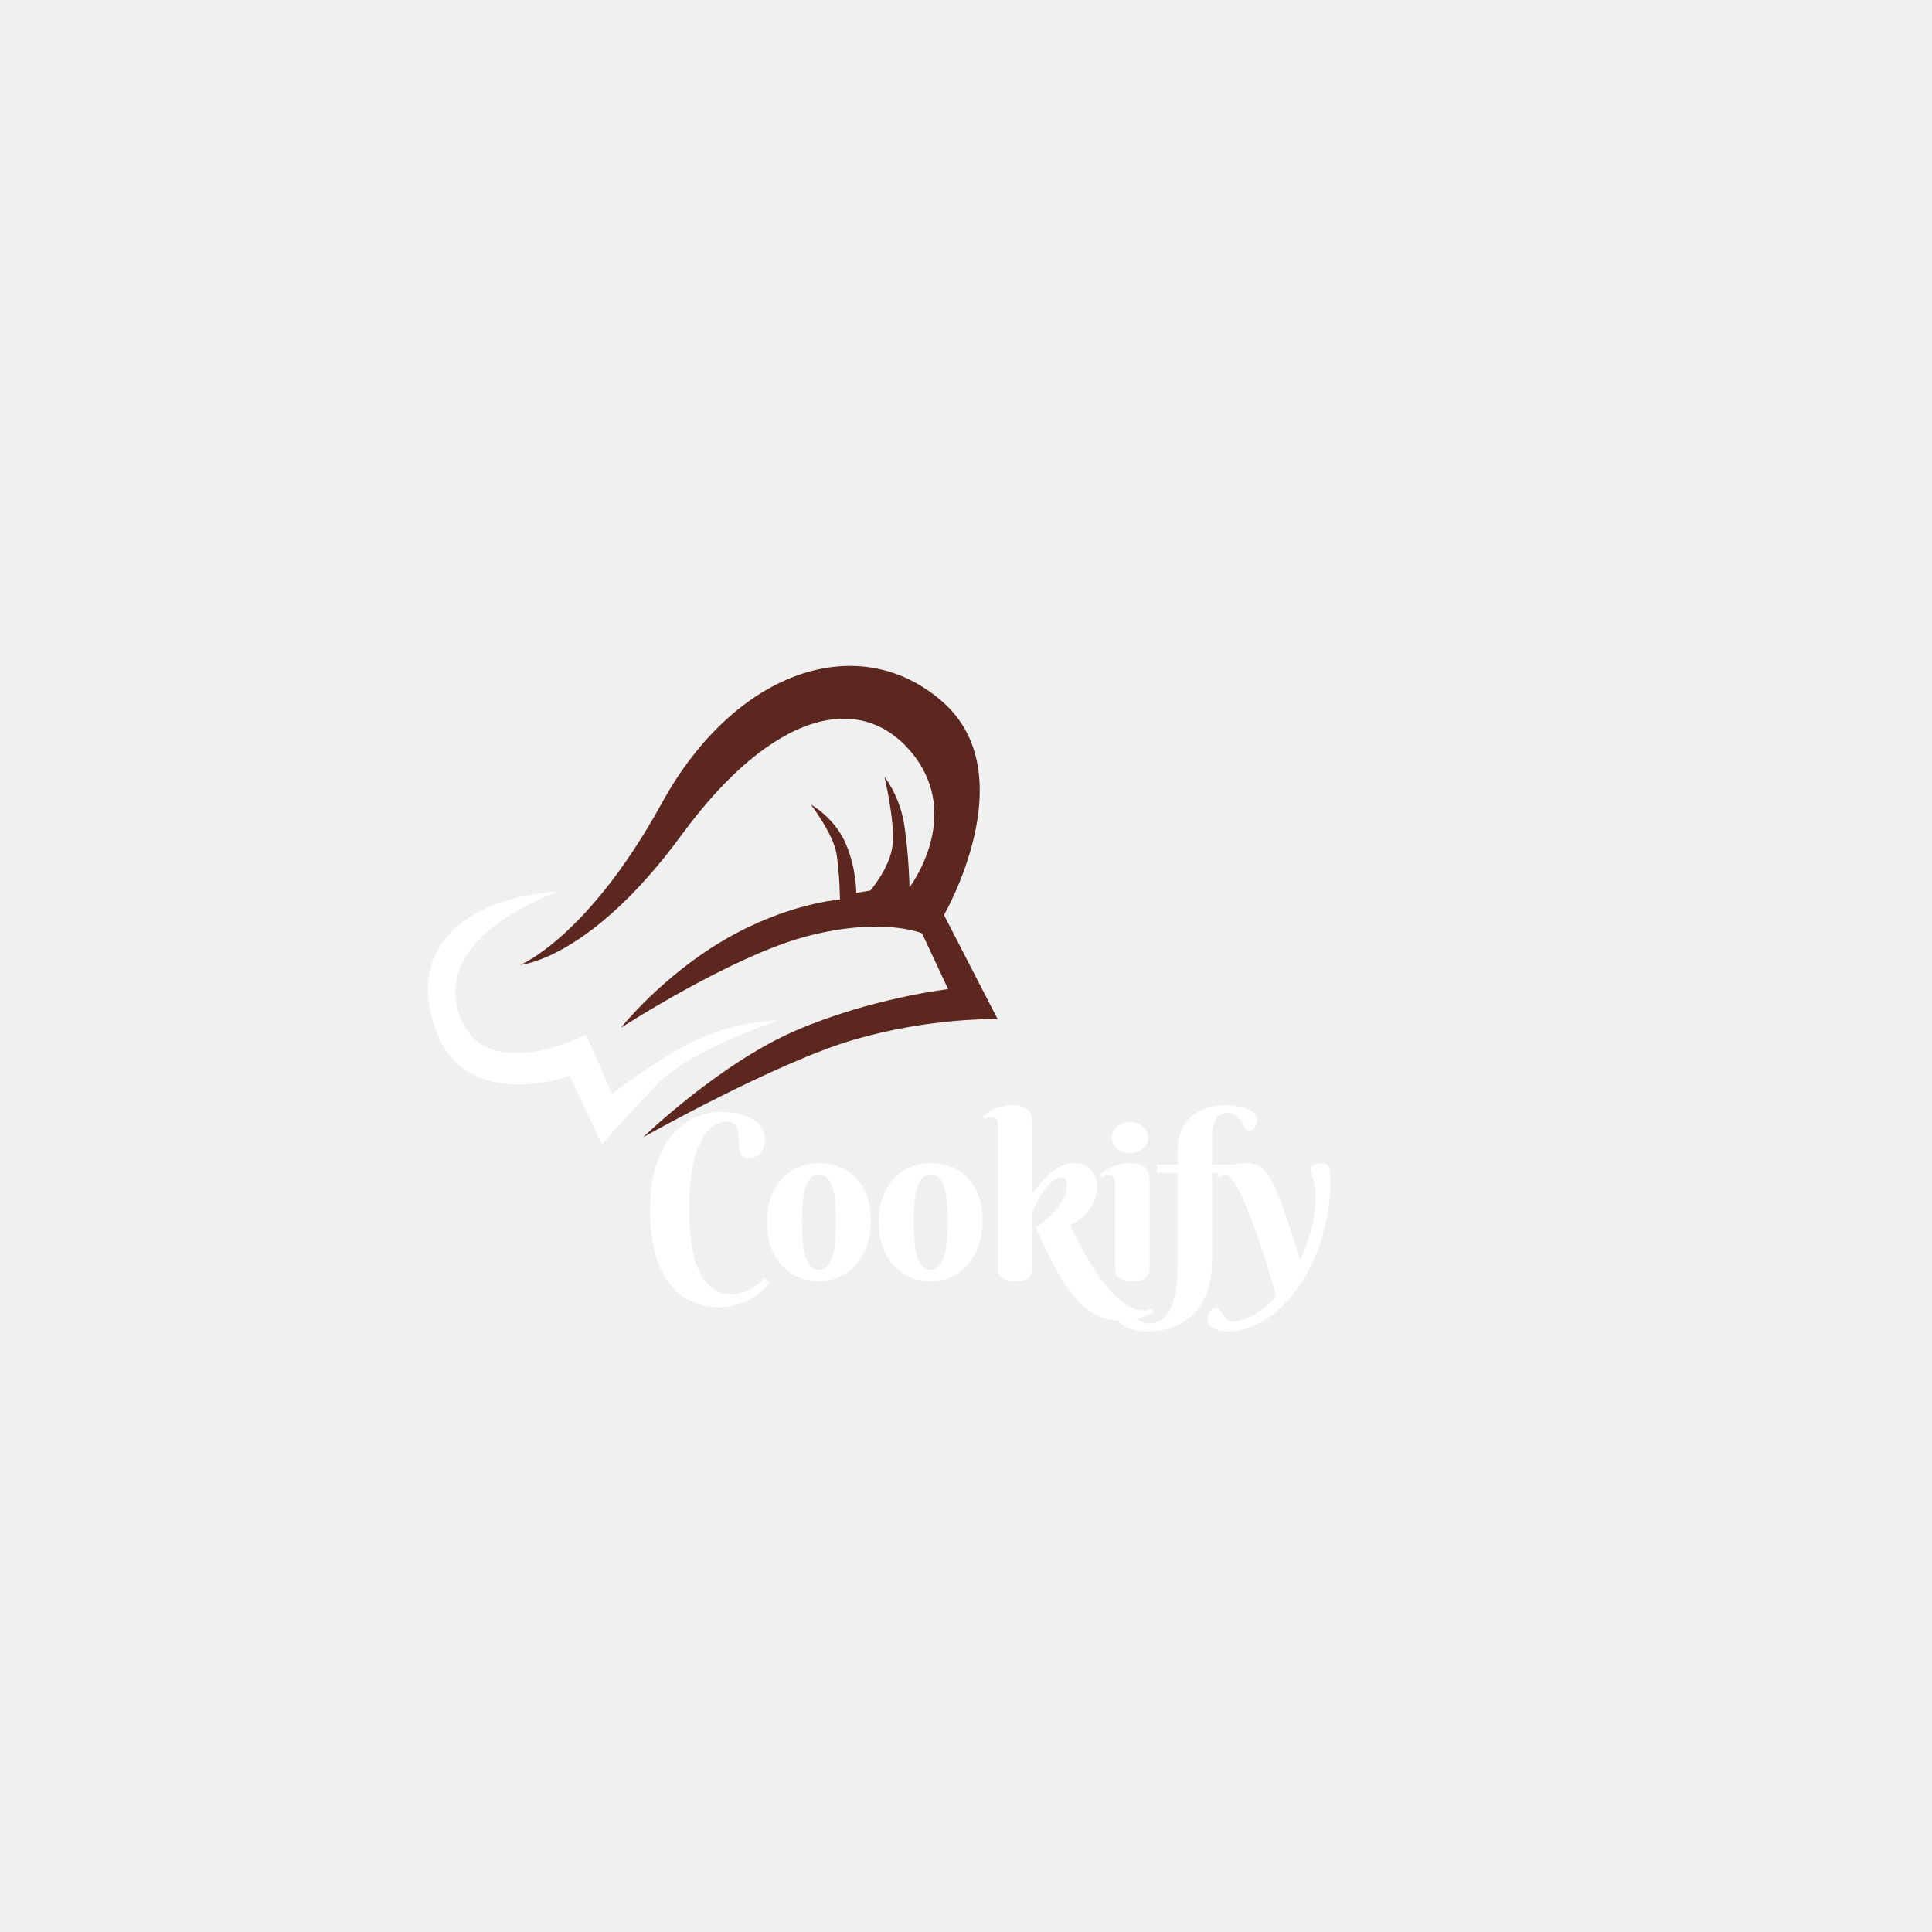
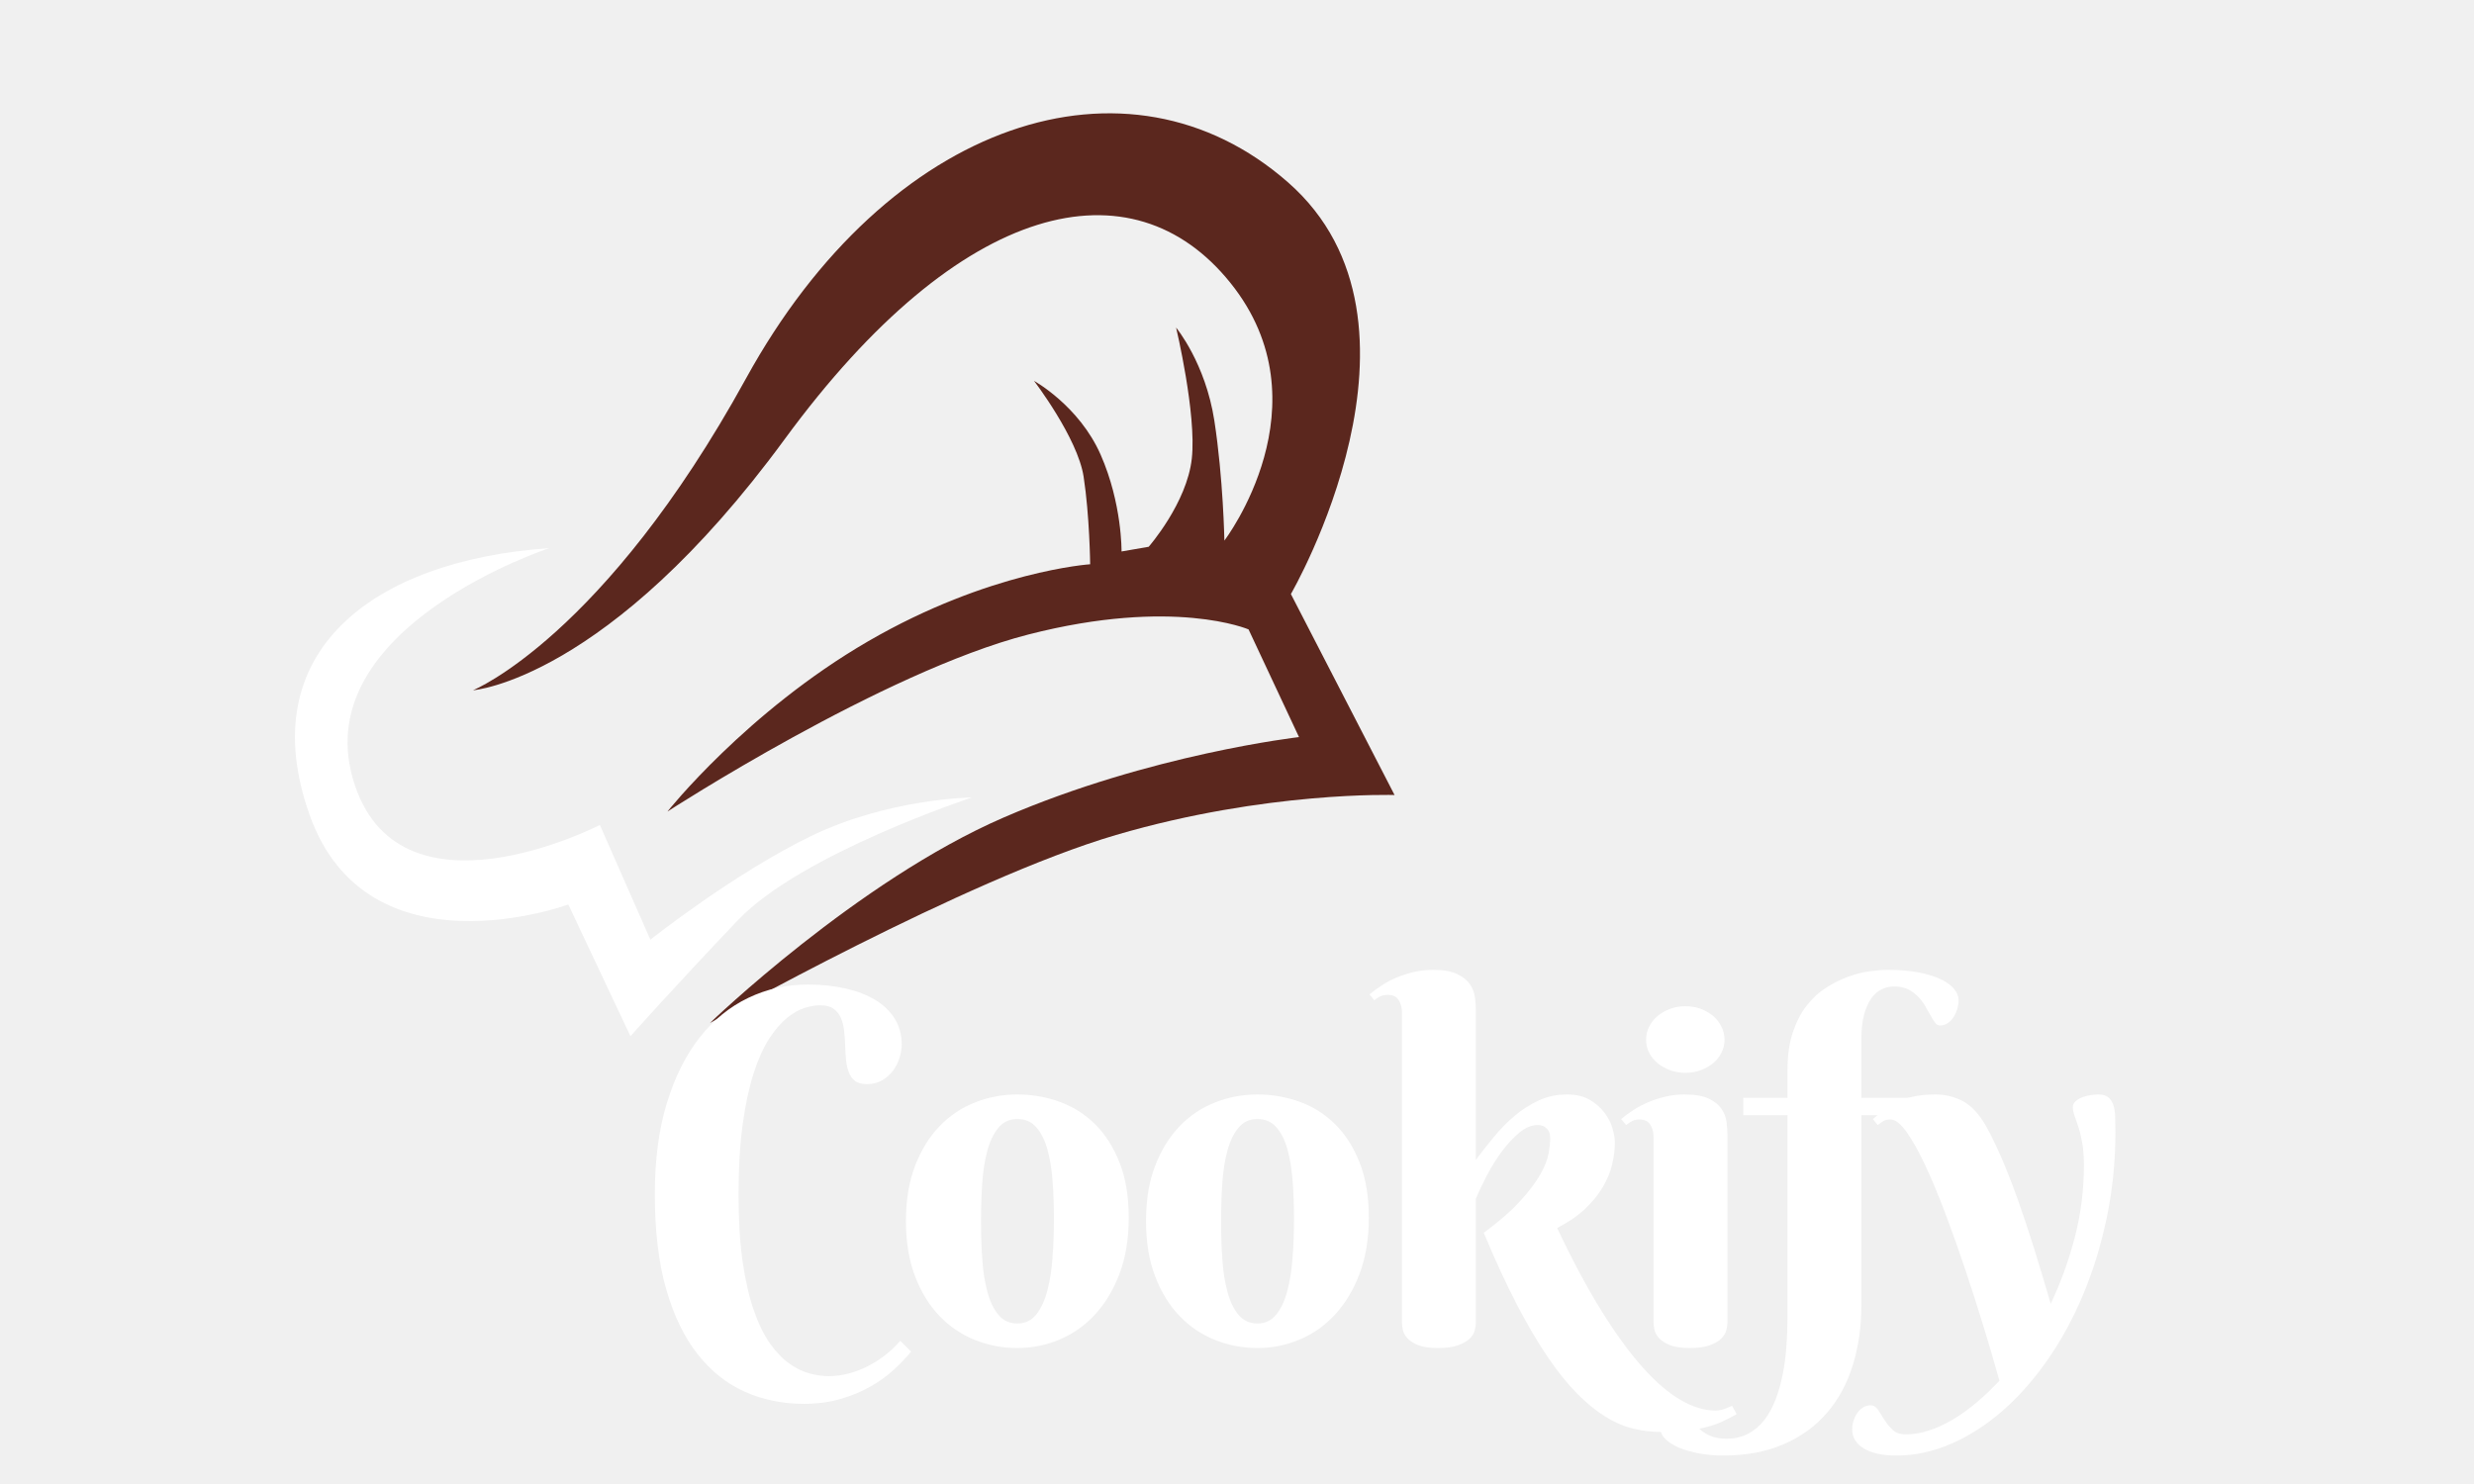
- <svg xmlns="http://www.w3.org/2000/svg" width="500" zoomAndPan="magnify" viewBox="0 0 375 375" height="500" preserveAspectRatio="xMidYMid meet" version="1.0">
+ <svg xmlns="http://www.w3.org/2000/svg" width="1500" zoomAndPan="magnify" viewBox="0 0 1125 675" height="900" preserveAspectRatio="xMidYMid meet" version="1.0">
  <defs>
    <g />
-     <clipPath id="02587de6a6">
-       <path d="M 100 129 L 194 129 L 194 221 L 100 221 Z M 100 129 " clip-rule="nonzero" />
+     <clipPath id="8eb0eba9bb">
+       <path d="M 215 51 L 635 51 L 635 466 L 215 466 Z M 215 51 " clip-rule="nonzero" />
    </clipPath>
-     <clipPath id="3aa1345e8c">
-       <path d="M 71.527 136.754 L 193.832 117.891 L 207.777 208.324 L 85.473 227.184 Z M 71.527 136.754 " clip-rule="nonzero" />
+     <clipPath id="72e145c9e2">
+       <path d="M 81.871 85.434 L 636.238 -0.055 L 699.129 407.762 L 144.762 493.254 Z M 81.871 85.434 " clip-rule="nonzero" />
    </clipPath>
-     <clipPath id="cdd32c6d35">
-       <path d="M 71.527 136.754 L 193.832 117.891 L 207.777 208.324 L 85.473 227.184 Z M 71.527 136.754 " clip-rule="nonzero" />
+     <clipPath id="bb3c894990">
+       <path d="M 81.871 85.434 L 636.238 -0.055 L 699.129 407.762 L 144.762 493.254 Z M 81.871 85.434 " clip-rule="nonzero" />
    </clipPath>
-     <clipPath id="50acee136a">
-       <path d="M 83 172 L 152 172 L 152 223 L 83 223 Z M 83 172 " clip-rule="nonzero" />
+     <clipPath id="9d67ae61e7">
+       <path d="M 134 249 L 442 249 L 442 472 L 134 472 Z M 134 249 " clip-rule="nonzero" />
    </clipPath>
-     <clipPath id="3ad47861d8">
-       <path d="M 71.527 136.754 L 193.832 117.891 L 207.777 208.324 L 85.473 227.184 Z M 71.527 136.754 " clip-rule="nonzero" />
+     <clipPath id="10514c4762">
+       <path d="M 81.871 85.434 L 636.238 -0.055 L 699.129 407.762 L 144.762 493.254 Z M 81.871 85.434 " clip-rule="nonzero" />
    </clipPath>
-     <clipPath id="f421af3782">
-       <path d="M 71.527 136.754 L 193.832 117.891 L 207.777 208.324 L 85.473 227.184 Z M 71.527 136.754 " clip-rule="nonzero" />
+     <clipPath id="7d83f3d5cf">
+       <path d="M 81.871 85.434 L 636.238 -0.055 L 699.129 407.762 L 144.762 493.254 Z M 81.871 85.434 " clip-rule="nonzero" />
    </clipPath>
  </defs>
-   <g clip-path="url(#02587de6a6)">
-     <g clip-path="url(#3aa1345e8c)">
-       <g clip-path="url(#cdd32c6d35)">
-         <path fill="#5b271e" d="M 100.984 187.281 C 100.984 187.281 114.543 186.293 132.32 162.031 C 150.102 137.77 167.312 134.07 177.141 146.312 C 186.973 158.555 176.535 172.23 176.535 172.23 C 176.535 172.23 176.422 165.992 175.523 160.172 C 174.629 154.355 171.68 150.809 171.68 150.809 C 171.68 150.809 173.75 159.492 173.258 163.977 C 172.77 168.457 168.922 172.852 168.922 172.852 L 166.191 173.324 C 166.191 173.324 166.262 168.52 164.09 163.59 C 161.918 158.656 157.391 156.164 157.391 156.164 C 157.391 156.164 161.777 161.895 162.379 165.805 C 162.984 169.715 163.039 174.609 163.039 174.609 C 163.039 174.609 152.93 175.27 140.711 182.359 C 128.492 189.449 120.531 199.484 120.531 199.484 C 120.531 199.484 142.188 185.434 156.82 181.676 C 171.457 177.918 178.965 181.164 178.965 181.164 L 184.035 191.992 C 184.035 191.992 169.086 193.699 154.355 200.074 C 139.625 206.449 124.812 220.746 124.812 220.746 C 124.812 220.746 150.508 206.273 165.637 201.84 C 180.77 197.402 193.645 197.82 193.645 197.82 L 183.223 177.605 C 183.223 177.605 199.035 150.344 182.945 136.211 C 166.852 122.078 142.734 129.898 128.434 155.926 C 114.129 181.957 100.984 187.281 100.984 187.281 Z M 100.984 187.281 " fill-opacity="1" fill-rule="evenodd" />
+   <g clip-path="url(#8eb0eba9bb)">
+     <g clip-path="url(#72e145c9e2)">
+       <g clip-path="url(#bb3c894990)">
+         <path fill="#5b271e" d="M 215.094 313.965 C 215.094 313.965 276.418 309.488 356.82 199.766 C 437.219 90.043 515.055 73.312 559.512 128.672 C 603.969 184.035 556.766 245.883 556.766 245.883 C 556.766 245.883 556.258 217.668 552.203 191.363 C 548.145 165.055 534.805 149.004 534.805 149.004 C 534.805 149.004 544.168 188.289 541.953 208.559 C 539.738 228.832 522.34 248.703 522.34 248.703 L 509.996 250.836 C 509.996 250.836 510.309 229.105 500.488 206.805 C 490.668 184.508 470.188 173.227 470.188 173.227 C 470.188 173.227 490.027 199.141 492.754 216.824 C 495.48 234.512 495.73 256.656 495.73 256.656 C 495.73 256.656 450.023 259.633 394.762 291.695 C 339.504 323.754 303.5 369.141 303.5 369.141 C 303.5 369.141 401.438 305.605 467.621 288.609 C 533.801 271.609 567.754 286.293 567.754 286.293 L 590.695 335.262 C 590.695 335.262 523.09 342.98 456.469 371.812 C 389.844 400.648 322.863 465.297 322.863 465.297 C 322.863 465.297 439.062 399.848 507.488 379.789 C 575.918 359.73 634.148 361.613 634.148 361.613 L 587.008 270.203 C 587.008 270.203 658.535 146.91 585.758 82.992 C 512.98 19.07 403.91 54.449 339.227 172.16 C 274.539 289.867 215.09 313.965 215.09 313.965 Z M 215.094 313.965 " fill-opacity="1" fill-rule="evenodd" />
      </g>
    </g>
  </g>
-   <g clip-path="url(#50acee136a)">
-     <g clip-path="url(#3ad47861d8)">
-       <g clip-path="url(#f421af3782)">
-         <path fill="#ffffff" d="M 108.645 172.992 C 108.645 172.992 84.543 180.91 88.895 196.156 C 93.246 211.398 113.738 200.832 113.738 200.832 L 118.816 212.367 C 118.816 212.367 127.113 205.777 134.934 201.969 C 142.754 198.16 151.145 198.066 151.145 198.066 C 151.145 198.066 134 203.715 127.625 210.402 C 121.25 217.09 116.812 222.078 116.812 222.078 L 110.566 208.828 C 110.566 208.828 90.391 216.242 84.555 199.828 C 78.723 183.41 90.918 174.223 108.645 172.992 Z M 108.645 172.992 " fill-opacity="1" fill-rule="evenodd" />
+   <g clip-path="url(#9d67ae61e7)">
+     <g clip-path="url(#10514c4762)">
+       <g clip-path="url(#7d83f3d5cf)">
+         <path fill="#ffffff" d="M 249.738 249.328 C 249.738 249.328 140.734 285.148 160.422 354.09 C 180.105 423.027 272.773 375.242 272.773 375.242 L 295.746 427.41 C 295.746 427.41 333.258 397.598 368.625 380.375 C 403.992 363.152 441.953 362.73 441.953 362.73 C 441.953 362.73 364.41 388.27 335.578 418.516 C 306.746 448.762 286.684 471.32 286.684 471.32 L 258.434 411.402 C 258.434 411.402 167.188 444.938 140.801 370.695 C 114.414 296.453 169.566 254.902 249.734 249.328 Z M 249.738 249.328 " fill-opacity="1" fill-rule="evenodd" />
      </g>
    </g>
  </g>
  <g fill="#ffffff" fill-opacity="1">
-     <g transform="translate(115.4713, 248.3426)">
+     <g transform="translate(243.964, 611.3981)">
      <g />
    </g>
  </g>
  <g fill="#ffffff" fill-opacity="1">
-     <g transform="translate(124.3949, 248.3426)">
+     <g transform="translate(288.7969, 611.3981)">
      <g>
-         <path d="M 16.703 -30.641 C 16.316 -30.641 15.859 -30.562 15.328 -30.406 C 14.805 -30.25 14.273 -29.945 13.734 -29.5 C 13.191 -29.062 12.66 -28.441 12.141 -27.641 C 11.617 -26.848 11.148 -25.816 10.734 -24.547 C 10.316 -23.273 9.984 -21.734 9.734 -19.922 C 9.484 -18.109 9.359 -15.969 9.359 -13.5 C 9.359 -11.156 9.484 -9.117 9.734 -7.391 C 9.984 -5.672 10.32 -4.203 10.75 -2.984 C 11.176 -1.773 11.664 -0.785 12.219 -0.016 C 12.77 0.742 13.348 1.336 13.953 1.766 C 14.566 2.203 15.176 2.5 15.781 2.656 C 16.395 2.812 16.973 2.891 17.516 2.891 C 18.078 2.891 18.645 2.816 19.219 2.672 C 19.801 2.523 20.367 2.312 20.922 2.031 C 21.484 1.758 22.02 1.426 22.531 1.031 C 23.051 0.645 23.531 0.203 23.969 -0.297 L 24.953 0.672 C 24.516 1.211 23.988 1.758 23.375 2.312 C 22.77 2.875 22.066 3.383 21.266 3.844 C 20.461 4.301 19.555 4.672 18.547 4.953 C 17.547 5.242 16.438 5.391 15.219 5.391 C 13.32 5.391 11.555 5.023 9.922 4.297 C 8.297 3.578 6.875 2.453 5.656 0.922 C 4.445 -0.609 3.5 -2.566 2.812 -4.953 C 2.125 -7.348 1.781 -10.211 1.781 -13.547 C 1.781 -16.68 2.141 -19.43 2.859 -21.797 C 3.586 -24.16 4.578 -26.133 5.828 -27.719 C 7.078 -29.312 8.539 -30.508 10.219 -31.312 C 11.906 -32.113 13.695 -32.516 15.594 -32.516 C 16.852 -32.516 18 -32.395 19.031 -32.156 C 20.07 -31.914 20.969 -31.566 21.719 -31.109 C 22.477 -30.66 23.062 -30.098 23.469 -29.422 C 23.883 -28.742 24.094 -27.977 24.094 -27.125 C 24.094 -26.727 24.023 -26.316 23.891 -25.891 C 23.766 -25.461 23.566 -25.07 23.297 -24.719 C 23.035 -24.363 22.707 -24.07 22.312 -23.844 C 21.926 -23.625 21.473 -23.516 20.953 -23.516 C 20.484 -23.516 20.117 -23.613 19.859 -23.812 C 19.609 -24.02 19.422 -24.289 19.297 -24.625 C 19.18 -24.957 19.102 -25.336 19.062 -25.766 C 19.031 -26.191 19.004 -26.629 18.984 -27.078 C 18.973 -27.523 18.941 -27.961 18.891 -28.391 C 18.836 -28.816 18.734 -29.195 18.578 -29.531 C 18.43 -29.863 18.211 -30.129 17.922 -30.328 C 17.629 -30.535 17.223 -30.641 16.703 -30.641 Z M 16.703 -30.641 " />
+         <path d="M 84.031 -154.156 C 82.062 -154.156 79.766 -153.754 77.141 -152.953 C 74.516 -152.148 71.832 -150.633 69.094 -148.406 C 66.352 -146.188 63.672 -143.07 61.047 -139.062 C 58.422 -135.051 56.066 -129.852 53.984 -123.469 C 51.91 -117.094 50.234 -109.344 48.953 -100.219 C 47.68 -91.102 47.047 -80.348 47.047 -67.953 C 47.047 -56.129 47.68 -45.879 48.953 -37.203 C 50.234 -28.523 51.945 -21.141 54.094 -15.047 C 56.25 -8.953 58.711 -3.973 61.484 -0.109 C 64.254 3.754 67.172 6.758 70.234 8.906 C 73.305 11.062 76.375 12.539 79.438 13.344 C 82.5 14.145 85.379 14.547 88.078 14.547 C 90.922 14.547 93.801 14.18 96.719 13.453 C 99.633 12.723 102.492 11.664 105.297 10.281 C 108.109 8.895 110.812 7.219 113.406 5.25 C 116 3.281 118.391 1.02 120.578 -1.531 L 125.5 3.391 C 123.312 6.086 120.688 8.836 117.625 11.641 C 114.562 14.453 111.004 17.008 106.953 19.312 C 102.898 21.613 98.359 23.492 93.328 24.953 C 88.297 26.41 82.719 27.141 76.594 27.141 C 67.031 27.141 58.145 25.312 49.938 21.656 C 41.738 18.008 34.594 12.336 28.5 4.641 C 22.406 -3.047 17.625 -12.906 14.156 -24.938 C 10.695 -36.977 8.969 -51.391 8.969 -68.172 C 8.969 -83.922 10.789 -97.738 14.438 -109.625 C 18.082 -121.52 23.039 -131.457 29.312 -139.438 C 35.594 -147.426 42.961 -153.445 51.422 -157.5 C 59.879 -161.551 68.891 -163.578 78.453 -163.578 C 84.797 -163.578 90.57 -162.973 95.781 -161.766 C 101 -160.566 105.504 -158.816 109.297 -156.516 C 113.098 -154.211 116.035 -151.363 118.109 -147.969 C 120.191 -144.582 121.234 -140.738 121.234 -136.438 C 121.234 -134.469 120.906 -132.406 120.25 -130.25 C 119.594 -128.102 118.586 -126.133 117.234 -124.344 C 115.891 -122.562 114.227 -121.102 112.25 -119.969 C 110.281 -118.844 107.984 -118.281 105.359 -118.281 C 103.023 -118.281 101.219 -118.789 99.938 -119.812 C 98.664 -120.832 97.719 -122.18 97.094 -123.859 C 96.477 -125.535 96.078 -127.445 95.891 -129.594 C 95.711 -131.75 95.586 -133.957 95.516 -136.219 C 95.441 -138.477 95.273 -140.68 95.016 -142.828 C 94.766 -144.984 94.254 -146.898 93.484 -148.578 C 92.723 -150.254 91.613 -151.602 90.156 -152.625 C 88.695 -153.645 86.656 -154.156 84.031 -154.156 Z M 84.031 -154.156 " />
      </g>
    </g>
  </g>
  <g fill="#ffffff" fill-opacity="1">
-     <g transform="translate(147.5505, 248.3426)">
+     <g transform="translate(405.2891, 611.3981)">
      <g>
-         <path d="M 1.328 -11.141 C 1.328 -13.035 1.602 -14.695 2.156 -16.125 C 2.707 -17.551 3.441 -18.742 4.359 -19.703 C 5.285 -20.66 6.352 -21.379 7.562 -21.859 C 8.781 -22.336 10.055 -22.578 11.391 -22.578 C 12.734 -22.578 14.008 -22.352 15.219 -21.906 C 16.438 -21.469 17.504 -20.789 18.422 -19.875 C 19.348 -18.969 20.086 -17.812 20.641 -16.406 C 21.191 -15.008 21.469 -13.352 21.469 -11.438 C 21.469 -9.539 21.191 -7.859 20.641 -6.391 C 20.086 -4.93 19.348 -3.703 18.422 -2.703 C 17.504 -1.703 16.438 -0.941 15.219 -0.422 C 14.008 0.086 12.734 0.344 11.391 0.344 C 10.055 0.344 8.781 0.102 7.562 -0.375 C 6.352 -0.863 5.285 -1.586 4.359 -2.547 C 3.441 -3.504 2.707 -4.695 2.156 -6.125 C 1.602 -7.562 1.328 -9.234 1.328 -11.141 Z M 14.703 -11.359 C 14.703 -12.516 14.66 -13.629 14.578 -14.703 C 14.504 -15.785 14.348 -16.75 14.109 -17.594 C 13.879 -18.438 13.547 -19.109 13.109 -19.609 C 12.68 -20.109 12.109 -20.359 11.391 -20.359 C 10.68 -20.359 10.109 -20.094 9.672 -19.562 C 9.242 -19.031 8.91 -18.332 8.672 -17.469 C 8.441 -16.613 8.289 -15.633 8.219 -14.531 C 8.145 -13.426 8.109 -12.297 8.109 -11.141 C 8.109 -9.973 8.145 -8.832 8.219 -7.719 C 8.289 -6.613 8.441 -5.625 8.672 -4.75 C 8.91 -3.883 9.242 -3.188 9.672 -2.656 C 10.109 -2.133 10.68 -1.875 11.391 -1.875 C 12.109 -1.875 12.68 -2.148 13.109 -2.703 C 13.547 -3.254 13.879 -3.977 14.109 -4.875 C 14.348 -5.77 14.504 -6.781 14.578 -7.906 C 14.66 -9.039 14.703 -10.191 14.703 -11.359 Z M 14.703 -11.359 " />
+         <path d="M 6.672 -56.016 C 6.672 -65.578 8.055 -73.945 10.828 -81.125 C 13.598 -88.312 17.301 -94.312 21.938 -99.125 C 26.57 -103.938 31.953 -107.547 38.078 -109.953 C 44.203 -112.367 50.617 -113.578 57.328 -113.578 C 64.047 -113.578 70.469 -112.461 76.594 -110.234 C 82.719 -108.004 88.094 -104.594 92.719 -100 C 97.352 -95.406 101.055 -89.586 103.828 -82.547 C 106.598 -75.516 107.984 -67.18 107.984 -57.547 C 107.984 -47.992 106.598 -39.531 103.828 -32.156 C 101.055 -24.789 97.352 -18.594 92.719 -13.562 C 88.094 -8.531 82.719 -4.719 76.594 -2.125 C 70.469 0.457 64.047 1.75 57.328 1.75 C 50.617 1.75 44.203 0.531 38.078 -1.906 C 31.953 -4.352 26.57 -7.984 21.938 -12.797 C 17.301 -17.609 13.598 -23.625 10.828 -30.844 C 8.055 -38.07 6.672 -46.461 6.672 -56.016 Z M 73.969 -57.109 C 73.969 -62.941 73.766 -68.578 73.359 -74.016 C 72.961 -79.453 72.18 -84.285 71.016 -88.516 C 69.848 -92.742 68.164 -96.113 65.969 -98.625 C 63.781 -101.145 60.898 -102.406 57.328 -102.406 C 53.754 -102.406 50.875 -101.07 48.688 -98.406 C 46.5 -95.75 44.82 -92.25 43.656 -87.906 C 42.488 -83.57 41.723 -78.629 41.359 -73.078 C 40.992 -67.535 40.812 -61.848 40.812 -56.016 C 40.812 -50.18 40.992 -44.473 41.359 -38.891 C 41.723 -33.316 42.488 -28.336 43.656 -23.953 C 44.82 -19.578 46.5 -16.055 48.688 -13.391 C 50.875 -10.734 53.754 -9.406 57.328 -9.406 C 60.898 -9.406 63.781 -10.789 65.969 -13.562 C 68.164 -16.332 69.848 -19.977 71.016 -24.5 C 72.18 -29.031 72.961 -34.141 73.359 -39.828 C 73.766 -45.516 73.969 -51.273 73.969 -57.109 Z M 73.969 -57.109 " />
      </g>
    </g>
  </g>
  <g fill="#ffffff" fill-opacity="1">
-     <g transform="translate(169.249, 248.3426)">
+     <g transform="translate(514.4513, 611.3981)">
      <g>
-         <path d="M 1.328 -11.141 C 1.328 -13.035 1.602 -14.695 2.156 -16.125 C 2.707 -17.551 3.441 -18.742 4.359 -19.703 C 5.285 -20.66 6.352 -21.379 7.562 -21.859 C 8.781 -22.336 10.055 -22.578 11.391 -22.578 C 12.734 -22.578 14.008 -22.352 15.219 -21.906 C 16.438 -21.469 17.504 -20.789 18.422 -19.875 C 19.348 -18.969 20.086 -17.812 20.641 -16.406 C 21.191 -15.008 21.469 -13.352 21.469 -11.438 C 21.469 -9.539 21.191 -7.859 20.641 -6.391 C 20.086 -4.93 19.348 -3.703 18.422 -2.703 C 17.504 -1.703 16.438 -0.941 15.219 -0.422 C 14.008 0.086 12.734 0.344 11.391 0.344 C 10.055 0.344 8.781 0.102 7.562 -0.375 C 6.352 -0.863 5.285 -1.586 4.359 -2.547 C 3.441 -3.504 2.707 -4.695 2.156 -6.125 C 1.602 -7.562 1.328 -9.234 1.328 -11.141 Z M 14.703 -11.359 C 14.703 -12.516 14.66 -13.629 14.578 -14.703 C 14.504 -15.785 14.348 -16.75 14.109 -17.594 C 13.879 -18.438 13.547 -19.109 13.109 -19.609 C 12.68 -20.109 12.109 -20.359 11.391 -20.359 C 10.68 -20.359 10.109 -20.094 9.672 -19.562 C 9.242 -19.031 8.91 -18.332 8.672 -17.469 C 8.441 -16.613 8.289 -15.633 8.219 -14.531 C 8.145 -13.426 8.109 -12.297 8.109 -11.141 C 8.109 -9.973 8.145 -8.832 8.219 -7.719 C 8.289 -6.613 8.441 -5.625 8.672 -4.75 C 8.91 -3.883 9.242 -3.188 9.672 -2.656 C 10.109 -2.133 10.68 -1.875 11.391 -1.875 C 12.109 -1.875 12.68 -2.148 13.109 -2.703 C 13.547 -3.254 13.879 -3.977 14.109 -4.875 C 14.348 -5.77 14.504 -6.781 14.578 -7.906 C 14.66 -9.039 14.703 -10.191 14.703 -11.359 Z M 14.703 -11.359 " />
+         <path d="M 6.672 -56.016 C 6.672 -65.578 8.055 -73.945 10.828 -81.125 C 13.598 -88.312 17.301 -94.312 21.938 -99.125 C 26.57 -103.938 31.953 -107.547 38.078 -109.953 C 44.203 -112.367 50.617 -113.578 57.328 -113.578 C 64.047 -113.578 70.469 -112.461 76.594 -110.234 C 82.719 -108.004 88.094 -104.594 92.719 -100 C 97.352 -95.406 101.055 -89.586 103.828 -82.547 C 106.598 -75.516 107.984 -67.18 107.984 -57.547 C 107.984 -47.992 106.598 -39.531 103.828 -32.156 C 101.055 -24.789 97.352 -18.594 92.719 -13.562 C 88.094 -8.531 82.719 -4.719 76.594 -2.125 C 70.469 0.457 64.047 1.75 57.328 1.75 C 50.617 1.75 44.203 0.531 38.078 -1.906 C 31.953 -4.352 26.57 -7.984 21.938 -12.797 C 17.301 -17.609 13.598 -23.625 10.828 -30.844 C 8.055 -38.07 6.672 -46.461 6.672 -56.016 Z M 73.969 -57.109 C 73.969 -62.941 73.766 -68.578 73.359 -74.016 C 72.961 -79.453 72.18 -84.285 71.016 -88.516 C 69.848 -92.742 68.164 -96.113 65.969 -98.625 C 63.781 -101.145 60.898 -102.406 57.328 -102.406 C 53.754 -102.406 50.875 -101.07 48.688 -98.406 C 46.5 -95.75 44.82 -92.25 43.656 -87.906 C 42.488 -83.57 41.723 -78.629 41.359 -73.078 C 40.992 -67.535 40.812 -61.848 40.812 -56.016 C 40.812 -50.18 40.992 -44.473 41.359 -38.891 C 41.723 -33.316 42.488 -28.336 43.656 -23.953 C 44.82 -19.578 46.5 -16.055 48.688 -13.391 C 50.875 -10.734 53.754 -9.406 57.328 -9.406 C 60.898 -9.406 63.781 -10.789 65.969 -13.562 C 68.164 -16.332 69.848 -19.977 71.016 -24.5 C 72.18 -29.031 72.961 -34.141 73.359 -39.828 C 73.766 -45.516 73.969 -51.273 73.969 -57.109 Z M 73.969 -57.109 " />
      </g>
    </g>
  </g>
  <g fill="#ffffff" fill-opacity="1">
-     <g transform="translate(190.9476, 248.3426)">
+     <g transform="translate(623.6135, 611.3981)">
      <g>
-         <path d="M 9.438 -16.656 C 9.945 -17.344 10.488 -18.035 11.062 -18.734 C 11.645 -19.441 12.27 -20.078 12.938 -20.641 C 13.602 -21.203 14.328 -21.664 15.109 -22.031 C 15.898 -22.395 16.758 -22.578 17.688 -22.578 C 18.508 -22.578 19.195 -22.41 19.75 -22.078 C 20.301 -21.754 20.742 -21.363 21.078 -20.906 C 21.422 -20.457 21.66 -19.984 21.797 -19.484 C 21.941 -18.992 22.016 -18.578 22.016 -18.234 C 22.016 -17.586 21.93 -16.922 21.766 -16.234 C 21.598 -15.547 21.312 -14.863 20.906 -14.188 C 20.508 -13.52 19.977 -12.867 19.312 -12.234 C 18.645 -11.598 17.805 -11.02 16.797 -10.5 C 18.16 -7.613 19.484 -5.129 20.766 -3.047 C 22.055 -0.973 23.301 0.734 24.5 2.078 C 25.695 3.422 26.848 4.41 27.953 5.047 C 29.055 5.68 30.109 6 31.109 6 C 31.273 6 31.445 5.977 31.625 5.938 C 31.801 5.895 31.961 5.844 32.109 5.781 C 32.266 5.727 32.43 5.656 32.609 5.562 L 33.016 6.328 C 32.629 6.547 32.234 6.754 31.828 6.953 C 31.422 7.148 30.953 7.316 30.422 7.453 C 29.898 7.598 29.301 7.711 28.625 7.797 C 27.945 7.891 27.133 7.938 26.188 7.938 C 25.332 7.938 24.488 7.832 23.656 7.625 C 22.82 7.426 21.984 7.066 21.141 6.547 C 20.297 6.023 19.441 5.328 18.578 4.453 C 17.723 3.586 16.844 2.488 15.938 1.156 C 15.031 -0.176 14.098 -1.766 13.141 -3.609 C 12.18 -5.453 11.188 -7.609 10.156 -10.078 C 11.551 -11.098 12.645 -12.047 13.438 -12.922 C 14.238 -13.805 14.844 -14.602 15.25 -15.312 C 15.656 -16.02 15.906 -16.648 16 -17.203 C 16.102 -17.754 16.156 -18.227 16.156 -18.625 C 16.156 -18.676 16.148 -18.77 16.141 -18.906 C 16.129 -19.051 16.082 -19.188 16 -19.312 C 15.914 -19.445 15.797 -19.562 15.641 -19.656 C 15.492 -19.758 15.285 -19.812 15.016 -19.812 C 14.473 -19.812 13.926 -19.582 13.375 -19.125 C 12.82 -18.664 12.297 -18.098 11.797 -17.422 C 11.297 -16.754 10.844 -16.031 10.438 -15.25 C 10.031 -14.477 9.695 -13.773 9.438 -13.141 L 9.438 -1.922 C 9.438 -1.723 9.406 -1.492 9.344 -1.234 C 9.281 -0.973 9.129 -0.727 8.891 -0.5 C 8.648 -0.27 8.301 -0.07 7.844 0.094 C 7.383 0.258 6.77 0.344 6 0.344 C 5.227 0.344 4.625 0.25 4.188 0.062 C 3.758 -0.113 3.441 -0.32 3.234 -0.562 C 3.023 -0.812 2.895 -1.066 2.844 -1.328 C 2.789 -1.586 2.766 -1.797 2.766 -1.953 L 2.766 -30.016 C 2.766 -30.43 2.664 -30.797 2.469 -31.109 C 2.27 -31.422 1.941 -31.578 1.484 -31.578 C 1.234 -31.578 1.016 -31.535 0.828 -31.453 C 0.648 -31.379 0.461 -31.266 0.266 -31.109 L -0.172 -31.625 C 0.16 -31.906 0.531 -32.176 0.938 -32.438 C 1.344 -32.707 1.785 -32.941 2.266 -33.141 C 2.754 -33.348 3.273 -33.516 3.828 -33.641 C 4.379 -33.773 4.957 -33.844 5.562 -33.844 C 6.508 -33.844 7.242 -33.711 7.766 -33.453 C 8.285 -33.203 8.664 -32.891 8.906 -32.516 C 9.156 -32.148 9.305 -31.758 9.359 -31.344 C 9.41 -30.938 9.438 -30.57 9.438 -30.25 Z M 9.438 -16.656 " />
+         <path d="M 47.484 -83.812 C 50.035 -87.238 52.77 -90.719 55.688 -94.25 C 58.602 -97.789 61.738 -100.984 65.094 -103.828 C 68.457 -106.672 72.109 -109.004 76.047 -110.828 C 79.984 -112.66 84.285 -113.578 88.953 -113.578 C 93.109 -113.578 96.57 -112.754 99.344 -111.109 C 102.113 -109.461 104.352 -107.488 106.062 -105.188 C 107.781 -102.895 108.984 -100.508 109.672 -98.031 C 110.367 -95.551 110.719 -93.438 110.719 -91.688 C 110.719 -88.477 110.297 -85.141 109.453 -81.672 C 108.617 -78.211 107.195 -74.785 105.188 -71.391 C 103.188 -67.992 100.508 -64.707 97.156 -61.531 C 93.801 -58.363 89.57 -55.469 84.469 -52.844 C 91.32 -38.332 97.992 -25.844 104.484 -15.375 C 110.984 -4.906 117.238 3.695 123.25 10.438 C 129.27 17.188 135.051 22.164 140.594 25.375 C 146.133 28.594 151.422 30.203 156.453 30.203 C 157.336 30.203 158.219 30.094 159.094 29.875 C 159.969 29.656 160.77 29.398 161.5 29.109 C 162.301 28.816 163.141 28.453 164.016 28.016 L 166.094 31.844 C 164.125 32.938 162.117 33.973 160.078 34.953 C 158.035 35.941 155.695 36.801 153.062 37.531 C 150.438 38.258 147.41 38.844 143.984 39.281 C 140.555 39.719 136.473 39.938 131.734 39.938 C 127.43 39.938 123.18 39.426 118.984 38.406 C 114.797 37.383 110.582 35.562 106.344 32.938 C 102.113 30.312 97.828 26.805 93.484 22.422 C 89.148 18.047 84.703 12.504 80.141 5.797 C 75.586 -0.91 70.898 -8.895 66.078 -18.156 C 61.266 -27.426 56.27 -38.258 51.094 -50.656 C 58.094 -55.832 63.598 -60.629 67.609 -65.047 C 71.629 -69.461 74.66 -73.457 76.703 -77.031 C 78.742 -80.602 80.02 -83.773 80.531 -86.547 C 81.039 -89.316 81.297 -91.688 81.297 -93.656 C 81.297 -93.945 81.258 -94.438 81.188 -95.125 C 81.113 -95.82 80.875 -96.5 80.469 -97.156 C 80.07 -97.812 79.488 -98.395 78.719 -98.906 C 77.957 -99.414 76.883 -99.672 75.5 -99.672 C 72.801 -99.672 70.062 -98.52 67.281 -96.219 C 64.508 -93.926 61.863 -91.082 59.344 -87.688 C 56.832 -84.301 54.555 -80.656 52.516 -76.75 C 50.473 -72.852 48.797 -69.297 47.484 -66.078 L 47.484 -9.625 C 47.484 -8.676 47.316 -7.547 46.984 -6.234 C 46.66 -4.922 45.895 -3.68 44.688 -2.516 C 43.488 -1.348 41.738 -0.348 39.438 0.484 C 37.145 1.328 34.066 1.75 30.203 1.75 C 26.336 1.75 23.305 1.289 21.109 0.375 C 18.922 -0.531 17.297 -1.602 16.234 -2.844 C 15.18 -4.082 14.523 -5.359 14.266 -6.672 C 14.016 -7.984 13.891 -9.039 13.891 -9.844 L 13.891 -150.984 C 13.891 -153.098 13.395 -154.941 12.406 -156.516 C 11.426 -158.086 9.77 -158.875 7.438 -158.875 C 6.195 -158.875 5.117 -158.672 4.203 -158.266 C 3.297 -157.867 2.332 -157.266 1.312 -156.453 L -0.875 -159.094 C 0.801 -160.477 2.66 -161.844 4.703 -163.188 C 6.742 -164.539 8.984 -165.727 11.422 -166.75 C 13.867 -167.77 16.477 -168.609 19.25 -169.266 C 22.031 -169.922 24.953 -170.25 28.016 -170.25 C 32.754 -170.25 36.438 -169.609 39.062 -168.328 C 41.688 -167.055 43.617 -165.488 44.859 -163.625 C 46.098 -161.77 46.844 -159.801 47.094 -157.719 C 47.352 -155.633 47.484 -153.789 47.484 -152.188 Z M 47.484 -83.812 " />
      </g>
    </g>
  </g>
  <g fill="#ffffff" fill-opacity="1">
-     <g transform="translate(213.4725, 248.3426)">
+     <g transform="translate(736.933, 611.3981)">
      <g>
-         <path d="M 9.656 -1.953 C 9.656 -1.766 9.625 -1.535 9.562 -1.266 C 9.5 -1.004 9.348 -0.754 9.109 -0.516 C 8.867 -0.273 8.52 -0.07 8.062 0.094 C 7.613 0.258 7.008 0.344 6.25 0.344 C 5.477 0.344 4.875 0.25 4.438 0.062 C 4 -0.113 3.672 -0.32 3.453 -0.562 C 3.234 -0.812 3.098 -1.066 3.047 -1.328 C 3.004 -1.586 2.984 -1.797 2.984 -1.953 L 2.984 -18.75 C 2.984 -19.164 2.883 -19.531 2.688 -19.844 C 2.488 -20.156 2.16 -20.312 1.703 -20.312 C 1.453 -20.312 1.238 -20.27 1.062 -20.188 C 0.895 -20.102 0.707 -19.977 0.5 -19.812 L 0.047 -20.359 C 0.379 -20.629 0.75 -20.898 1.156 -21.172 C 1.57 -21.441 2.02 -21.676 2.5 -21.875 C 2.977 -22.082 3.492 -22.25 4.047 -22.375 C 4.598 -22.508 5.176 -22.578 5.781 -22.578 C 6.727 -22.578 7.461 -22.445 7.984 -22.188 C 8.504 -21.938 8.883 -21.625 9.125 -21.25 C 9.375 -20.883 9.523 -20.492 9.578 -20.078 C 9.629 -19.66 9.656 -19.289 9.656 -18.969 Z M 2.312 -27.531 C 2.312 -27.938 2.398 -28.32 2.578 -28.688 C 2.754 -29.062 3.004 -29.383 3.328 -29.656 C 3.66 -29.938 4.039 -30.156 4.469 -30.312 C 4.895 -30.477 5.363 -30.562 5.875 -30.562 C 6.363 -30.562 6.82 -30.477 7.25 -30.312 C 7.676 -30.156 8.051 -29.938 8.375 -29.656 C 8.695 -29.383 8.945 -29.062 9.125 -28.688 C 9.301 -28.32 9.391 -27.938 9.391 -27.531 C 9.391 -27.113 9.301 -26.723 9.125 -26.359 C 8.945 -25.992 8.695 -25.676 8.375 -25.406 C 8.051 -25.145 7.676 -24.93 7.25 -24.766 C 6.82 -24.609 6.363 -24.531 5.875 -24.531 C 5.363 -24.531 4.895 -24.609 4.469 -24.766 C 4.039 -24.93 3.66 -25.145 3.328 -25.406 C 3.004 -25.676 2.754 -25.992 2.578 -26.359 C 2.398 -26.723 2.312 -27.113 2.312 -27.531 Z M 2.312 -27.531 " />
+         <path d="M 48.578 -9.844 C 48.578 -8.895 48.41 -7.742 48.078 -6.391 C 47.754 -5.047 46.988 -3.77 45.781 -2.562 C 44.582 -1.363 42.852 -0.348 40.594 0.484 C 38.332 1.328 35.27 1.75 31.406 1.75 C 27.539 1.75 24.508 1.289 22.312 0.375 C 20.125 -0.531 18.484 -1.602 17.391 -2.844 C 16.297 -4.082 15.617 -5.359 15.359 -6.672 C 15.109 -7.984 14.984 -9.039 14.984 -9.844 L 14.984 -94.312 C 14.984 -96.426 14.488 -98.266 13.5 -99.828 C 12.52 -101.398 10.863 -102.188 8.531 -102.188 C 7.289 -102.188 6.234 -101.969 5.359 -101.531 C 4.484 -101.094 3.535 -100.473 2.516 -99.672 L 0.219 -102.406 C 1.895 -103.789 3.77 -105.156 5.844 -106.5 C 7.926 -107.852 10.172 -109.039 12.578 -110.062 C 14.984 -111.082 17.57 -111.922 20.344 -112.578 C 23.125 -113.242 26.047 -113.578 29.109 -113.578 C 33.848 -113.578 37.531 -112.938 40.156 -111.656 C 42.781 -110.375 44.711 -108.801 45.953 -106.938 C 47.191 -105.082 47.938 -103.098 48.188 -100.984 C 48.445 -98.867 48.578 -97.008 48.578 -95.406 Z M 11.594 -138.516 C 11.594 -140.555 12.047 -142.504 12.953 -144.359 C 13.867 -146.223 15.145 -147.848 16.781 -149.234 C 18.426 -150.617 20.328 -151.711 22.484 -152.516 C 24.641 -153.316 26.992 -153.719 29.547 -153.719 C 32.023 -153.719 34.336 -153.316 36.484 -152.516 C 38.641 -151.711 40.52 -150.617 42.125 -149.234 C 43.727 -147.848 44.984 -146.223 45.891 -144.359 C 46.805 -142.504 47.266 -140.555 47.266 -138.516 C 47.266 -136.398 46.805 -134.43 45.891 -132.609 C 44.984 -130.785 43.727 -129.195 42.125 -127.844 C 40.52 -126.5 38.641 -125.426 36.484 -124.625 C 34.336 -123.82 32.023 -123.422 29.547 -123.422 C 26.992 -123.422 24.641 -123.82 22.484 -124.625 C 20.328 -125.426 18.426 -126.5 16.781 -127.844 C 15.145 -129.195 13.867 -130.785 12.953 -132.609 C 12.047 -134.43 11.594 -136.398 11.594 -138.516 Z M 11.594 -138.516 " />
      </g>
    </g>
  </g>
  <g fill="#ffffff" fill-opacity="1">
-     <g transform="translate(224.7761, 248.3426)">
+     <g transform="translate(793.8002, 611.3981)">
      <g>
-         <path d="M 13.438 -32.344 C 13.031 -32.344 12.645 -32.254 12.281 -32.078 C 11.926 -31.91 11.613 -31.633 11.344 -31.25 C 11.07 -30.863 10.859 -30.375 10.703 -29.781 C 10.547 -29.188 10.469 -28.469 10.469 -27.625 L 10.469 -22.281 L 15.219 -22.281 L 15.219 -20.703 L 10.469 -20.703 L 10.469 -3.562 C 10.469 -1.594 10.207 0.223 9.688 1.891 C 9.176 3.555 8.395 4.992 7.344 6.203 C 6.301 7.422 5 8.367 3.438 9.047 C 1.875 9.734 0.047 10.078 -2.047 10.078 C -2.785 10.078 -3.492 10.016 -4.172 9.891 C -4.859 9.766 -5.461 9.594 -5.984 9.375 C -6.504 9.156 -6.922 8.895 -7.234 8.594 C -7.547 8.301 -7.703 7.973 -7.703 7.609 C -7.703 7.348 -7.664 7.082 -7.594 6.812 C -7.52 6.551 -7.41 6.312 -7.266 6.094 C -7.117 5.875 -6.941 5.691 -6.734 5.547 C -6.523 5.41 -6.281 5.344 -6 5.344 C -5.844 5.344 -5.703 5.422 -5.578 5.578 C -5.453 5.742 -5.32 5.941 -5.188 6.172 C -5.062 6.41 -4.914 6.672 -4.75 6.953 C -4.582 7.234 -4.367 7.488 -4.109 7.719 C -3.848 7.945 -3.523 8.141 -3.141 8.297 C -2.754 8.461 -2.285 8.547 -1.734 8.547 C -0.992 8.547 -0.344 8.395 0.219 8.094 C 0.781 7.801 1.266 7.395 1.672 6.875 C 2.078 6.352 2.414 5.734 2.688 5.016 C 2.969 4.305 3.188 3.547 3.344 2.734 C 3.508 1.922 3.625 1.07 3.688 0.188 C 3.75 -0.688 3.781 -1.566 3.781 -2.453 L 3.781 -20.703 L -0.219 -20.703 L -0.219 -22.281 L 3.781 -22.281 L 3.781 -24.812 C 3.781 -26.094 3.938 -27.207 4.25 -28.156 C 4.562 -29.102 4.973 -29.91 5.484 -30.578 C 6.004 -31.242 6.586 -31.785 7.234 -32.203 C 7.891 -32.629 8.555 -32.961 9.234 -33.203 C 9.91 -33.453 10.566 -33.617 11.203 -33.703 C 11.836 -33.797 12.395 -33.844 12.875 -33.844 C 13.906 -33.844 14.816 -33.766 15.609 -33.609 C 16.41 -33.461 17.078 -33.258 17.609 -33 C 18.148 -32.75 18.555 -32.457 18.828 -32.125 C 19.109 -31.789 19.25 -31.453 19.25 -31.109 C 19.25 -30.848 19.207 -30.582 19.125 -30.312 C 19.051 -30.039 18.941 -29.789 18.797 -29.562 C 18.648 -29.344 18.469 -29.164 18.25 -29.031 C 18.039 -28.895 17.805 -28.828 17.547 -28.828 C 17.391 -28.828 17.242 -28.91 17.109 -29.078 C 16.984 -29.254 16.848 -29.473 16.703 -29.734 C 16.555 -29.992 16.395 -30.273 16.219 -30.578 C 16.051 -30.891 15.836 -31.176 15.578 -31.438 C 15.328 -31.695 15.023 -31.91 14.672 -32.078 C 14.328 -32.254 13.914 -32.344 13.438 -32.344 Z M 13.438 -32.344 " />
+         <path d="M 67.625 -162.703 C 65.57 -162.703 63.633 -162.266 61.812 -161.391 C 59.988 -160.516 58.398 -159.109 57.047 -157.172 C 55.703 -155.234 54.629 -152.77 53.828 -149.781 C 53.023 -146.789 52.625 -143.18 52.625 -138.953 L 52.625 -112.047 L 76.594 -112.047 L 76.594 -104.156 L 52.625 -104.156 L 52.625 -17.938 C 52.625 -8.02 51.328 1.129 48.734 9.516 C 46.148 17.898 42.234 25.141 36.984 31.234 C 31.734 37.328 25.164 42.086 17.281 45.516 C 9.406 48.941 0.219 50.656 -10.281 50.656 C -14 50.656 -17.57 50.344 -21 49.719 C -24.438 49.102 -27.469 48.25 -30.094 47.156 C -32.719 46.062 -34.812 44.766 -36.375 43.266 C -37.945 41.773 -38.734 40.117 -38.734 38.297 C -38.734 36.984 -38.551 35.648 -38.188 34.297 C -37.82 32.953 -37.273 31.734 -36.547 30.641 C -35.816 29.547 -34.922 28.648 -33.859 27.953 C -32.805 27.266 -31.586 26.922 -30.203 26.922 C -29.398 26.922 -28.688 27.32 -28.062 28.125 C -27.445 28.926 -26.812 29.91 -26.156 31.078 C -25.5 32.242 -24.75 33.535 -23.906 34.953 C -23.07 36.379 -21.992 37.676 -20.672 38.844 C -19.359 40.008 -17.734 40.992 -15.797 41.797 C -13.867 42.598 -11.52 43 -8.75 43 C -5.031 43 -1.75 42.25 1.094 40.75 C 3.938 39.258 6.379 37.203 8.422 34.578 C 10.461 31.953 12.176 28.848 13.562 25.266 C 14.945 21.691 16.039 17.863 16.844 13.781 C 17.645 9.695 18.207 5.43 18.531 0.984 C 18.863 -3.461 19.031 -7.91 19.031 -12.359 L 19.031 -104.156 L -1.094 -104.156 L -1.094 -112.047 L 19.031 -112.047 L 19.031 -124.844 C 19.031 -131.258 19.816 -136.852 21.391 -141.625 C 22.961 -146.406 25.039 -150.473 27.625 -153.828 C 30.219 -157.191 33.156 -159.93 36.438 -162.047 C 39.719 -164.16 43.051 -165.836 46.438 -167.078 C 49.832 -168.316 53.133 -169.156 56.344 -169.594 C 59.551 -170.031 62.359 -170.25 64.766 -170.25 C 69.953 -170.25 74.551 -169.863 78.562 -169.094 C 82.57 -168.332 85.926 -167.312 88.625 -166.031 C 91.32 -164.758 93.363 -163.285 94.75 -161.609 C 96.133 -159.93 96.828 -158.211 96.828 -156.453 C 96.828 -155.141 96.625 -153.805 96.219 -152.453 C 95.82 -151.109 95.258 -149.867 94.531 -148.734 C 93.801 -147.609 92.906 -146.695 91.844 -146 C 90.789 -145.312 89.609 -144.969 88.297 -144.969 C 87.492 -144.969 86.766 -145.406 86.109 -146.281 C 85.453 -147.156 84.758 -148.25 84.031 -149.562 C 83.301 -150.875 82.5 -152.297 81.625 -153.828 C 80.75 -155.359 79.672 -156.781 78.391 -158.094 C 77.117 -159.414 75.609 -160.516 73.859 -161.391 C 72.109 -162.266 70.031 -162.703 67.625 -162.703 Z M 67.625 -162.703 " />
      </g>
    </g>
  </g>
  <g fill="#ffffff" fill-opacity="1">
-     <g transform="translate(238.1456, 248.3426)">
+     <g transform="translate(861.0608, 611.3981)">
      <g>
-         <path d="M 20.062 -19.156 C 20.062 -16.508 19.801 -13.945 19.281 -11.469 C 18.77 -9 18.062 -6.68 17.156 -4.516 C 16.25 -2.348 15.172 -0.367 13.922 1.422 C 12.672 3.211 11.312 4.742 9.844 6.016 C 8.383 7.297 6.836 8.289 5.203 9 C 3.578 9.719 1.93 10.078 0.266 10.078 C -1.016 10.078 -2 9.859 -2.688 9.422 C -3.383 8.992 -3.734 8.422 -3.734 7.703 C -3.734 7.422 -3.691 7.148 -3.609 6.891 C -3.523 6.629 -3.41 6.395 -3.266 6.188 C -3.117 5.988 -2.941 5.828 -2.734 5.703 C -2.535 5.586 -2.32 5.531 -2.094 5.531 C -1.812 5.531 -1.578 5.664 -1.391 5.938 C -1.211 6.207 -1.02 6.504 -0.812 6.828 C -0.613 7.16 -0.367 7.461 -0.078 7.734 C 0.203 8.016 0.598 8.156 1.109 8.156 C 1.766 8.156 2.445 8.039 3.156 7.812 C 3.863 7.594 4.578 7.27 5.297 6.844 C 6.016 6.426 6.734 5.914 7.453 5.312 C 8.172 4.719 8.879 4.051 9.578 3.312 C 9.172 1.844 8.703 0.242 8.172 -1.484 C 7.641 -3.223 7.078 -4.969 6.484 -6.719 C 5.898 -8.477 5.301 -10.172 4.688 -11.797 C 4.07 -13.43 3.469 -14.879 2.875 -16.141 C 2.289 -17.398 1.727 -18.41 1.188 -19.172 C 0.645 -19.93 0.16 -20.312 -0.266 -20.312 C -0.535 -20.312 -0.742 -20.27 -0.891 -20.188 C -1.047 -20.102 -1.227 -19.977 -1.438 -19.812 L -1.875 -20.359 C -1.582 -20.609 -1.273 -20.863 -0.953 -21.125 C -0.641 -21.383 -0.266 -21.625 0.172 -21.844 C 0.609 -22.062 1.113 -22.238 1.688 -22.375 C 2.27 -22.508 2.969 -22.578 3.781 -22.578 C 4.664 -22.578 5.488 -22.375 6.25 -21.969 C 7.008 -21.57 7.703 -20.836 8.328 -19.766 C 8.773 -18.973 9.242 -18.016 9.734 -16.891 C 10.223 -15.773 10.711 -14.531 11.203 -13.156 C 11.691 -11.781 12.188 -10.289 12.688 -8.688 C 13.188 -7.082 13.691 -5.406 14.203 -3.656 C 15.098 -5.539 15.82 -7.535 16.375 -9.641 C 16.926 -11.754 17.203 -13.926 17.203 -16.156 C 17.203 -16.957 17.148 -17.641 17.047 -18.203 C 16.953 -18.766 16.836 -19.242 16.703 -19.641 C 16.578 -20.047 16.461 -20.391 16.359 -20.672 C 16.254 -20.953 16.203 -21.203 16.203 -21.422 C 16.203 -21.641 16.289 -21.82 16.469 -21.969 C 16.645 -22.125 16.852 -22.242 17.094 -22.328 C 17.344 -22.422 17.594 -22.484 17.844 -22.516 C 18.102 -22.555 18.316 -22.578 18.484 -22.578 C 18.879 -22.578 19.18 -22.492 19.391 -22.328 C 19.598 -22.172 19.754 -21.941 19.859 -21.641 C 19.961 -21.348 20.02 -20.992 20.031 -20.578 C 20.051 -20.16 20.062 -19.688 20.062 -19.156 Z M 20.062 -19.156 " />
+         <path d="M 100.875 -96.391 C 100.875 -83.047 99.578 -70.156 96.984 -57.719 C 94.398 -45.281 90.828 -33.609 86.266 -22.703 C 81.711 -11.797 76.297 -1.844 70.016 7.156 C 63.742 16.164 56.926 23.879 49.562 30.297 C 42.195 36.723 34.41 41.723 26.203 45.297 C 17.992 48.867 9.695 50.656 1.312 50.656 C -5.102 50.656 -10.062 49.578 -13.562 47.422 C -17.062 45.273 -18.812 42.379 -18.812 38.734 C -18.812 37.348 -18.594 36 -18.156 34.688 C -17.719 33.375 -17.133 32.207 -16.406 31.188 C -15.676 30.164 -14.801 29.344 -13.781 28.719 C -12.758 28.102 -11.664 27.797 -10.5 27.797 C -9.113 27.797 -7.961 28.488 -7.047 29.875 C -6.141 31.258 -5.176 32.77 -4.156 34.406 C -3.133 36.051 -1.895 37.566 -0.438 38.953 C 1.02 40.336 3.023 41.031 5.578 41.031 C 8.859 41.031 12.285 40.461 15.859 39.328 C 19.43 38.203 23.023 36.582 26.641 34.469 C 30.254 32.352 33.863 29.781 37.469 26.75 C 41.082 23.719 44.641 20.344 48.141 16.625 C 46.098 9.258 43.742 1.223 41.078 -7.484 C 38.422 -16.203 35.613 -24.973 32.656 -33.797 C 29.707 -42.629 26.68 -51.148 23.578 -59.359 C 20.473 -67.566 17.441 -74.844 14.484 -81.188 C 11.535 -87.531 8.691 -92.613 5.953 -96.438 C 3.223 -100.27 0.801 -102.188 -1.312 -102.188 C -2.695 -102.188 -3.77 -101.969 -4.531 -101.531 C -5.301 -101.094 -6.195 -100.473 -7.219 -99.672 L -9.406 -102.406 C -7.945 -103.645 -6.414 -104.922 -4.812 -106.234 C -3.207 -107.547 -1.312 -108.75 0.875 -109.844 C 3.062 -110.938 5.613 -111.832 8.531 -112.531 C 11.445 -113.227 14.945 -113.578 19.031 -113.578 C 23.488 -113.578 27.629 -112.57 31.453 -110.562 C 35.285 -108.551 38.77 -104.848 41.906 -99.453 C 44.164 -95.441 46.516 -90.629 48.953 -85.016 C 51.398 -79.398 53.863 -73.125 56.344 -66.188 C 58.82 -59.258 61.32 -51.766 63.844 -43.703 C 66.363 -35.648 68.898 -27.207 71.453 -18.375 C 75.973 -27.863 79.617 -37.91 82.391 -48.516 C 85.16 -59.129 86.547 -70.055 86.547 -81.297 C 86.547 -85.305 86.289 -88.734 85.781 -91.578 C 85.27 -94.422 84.688 -96.844 84.031 -98.844 C 83.375 -100.852 82.789 -102.566 82.281 -103.984 C 81.77 -105.41 81.516 -106.672 81.516 -107.766 C 81.516 -108.859 81.953 -109.785 82.828 -110.547 C 83.703 -111.316 84.758 -111.922 86 -112.359 C 87.238 -112.805 88.492 -113.117 89.766 -113.297 C 91.047 -113.484 92.125 -113.578 93 -113.578 C 94.969 -113.578 96.477 -113.172 97.531 -112.359 C 98.594 -111.555 99.379 -110.406 99.891 -108.906 C 100.398 -107.414 100.691 -105.613 100.766 -103.5 C 100.836 -101.383 100.875 -99.016 100.875 -96.391 Z M 100.875 -96.391 " />
      </g>
    </g>
  </g>
</svg>
